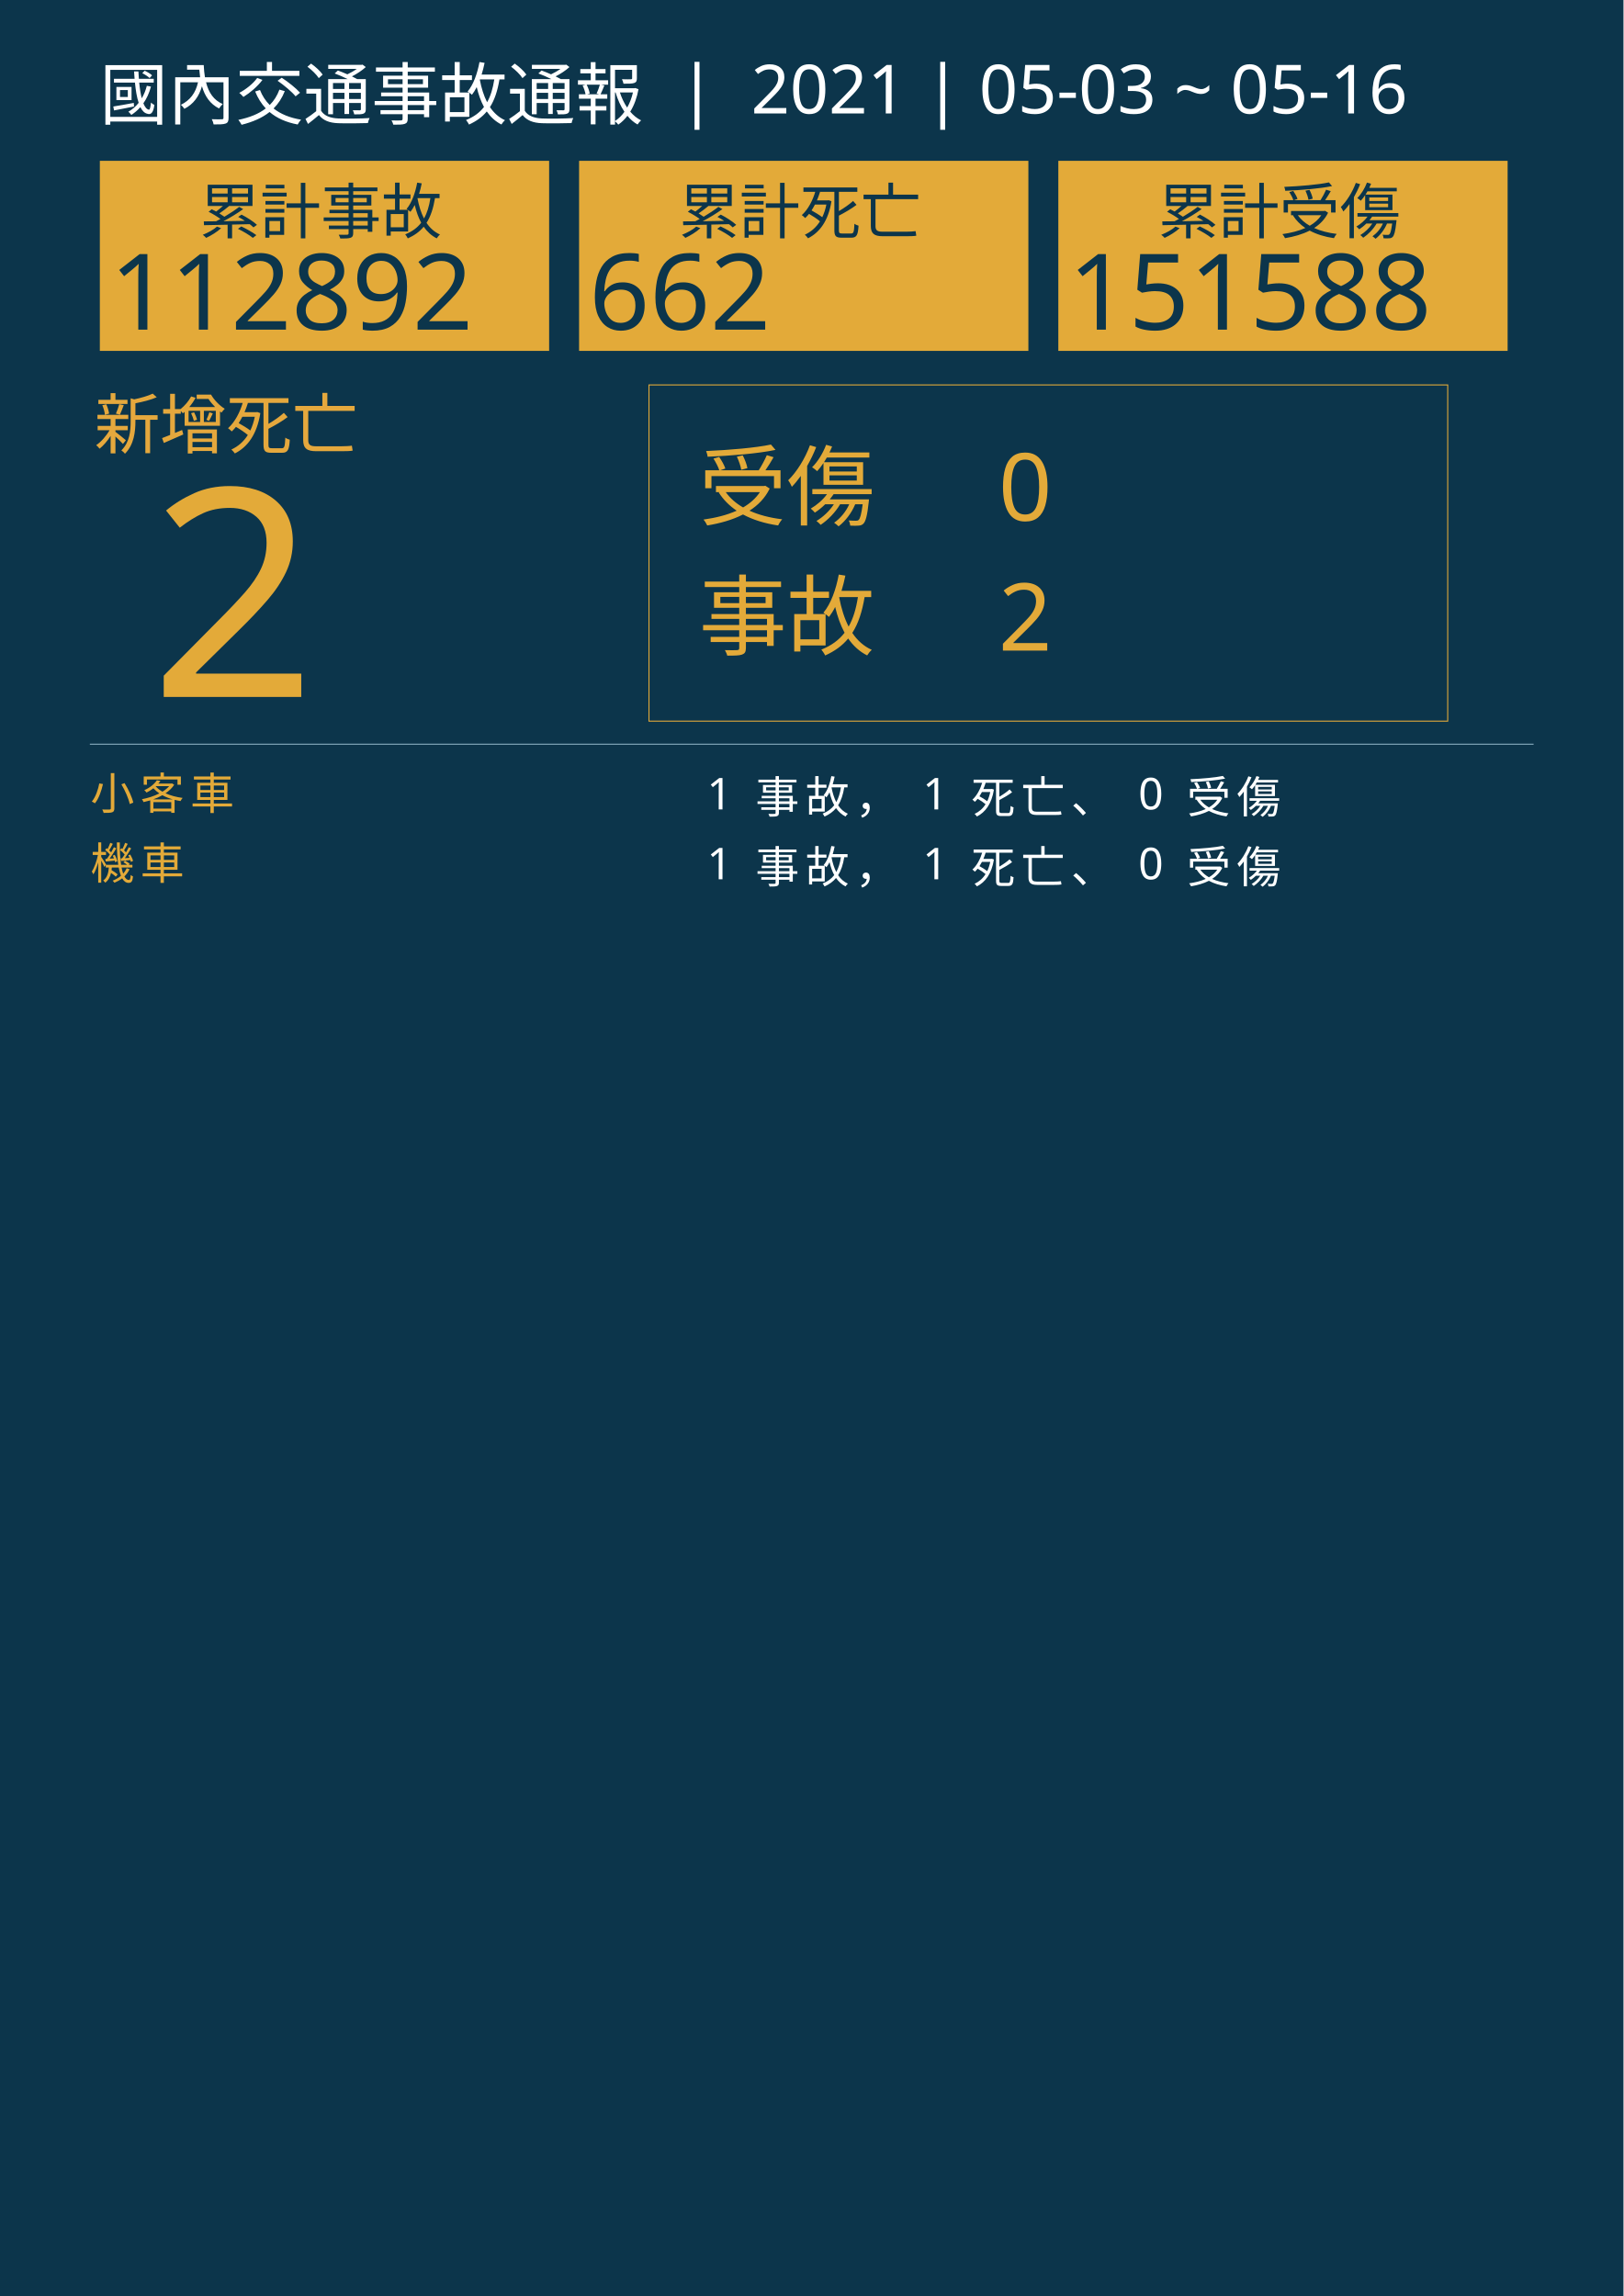
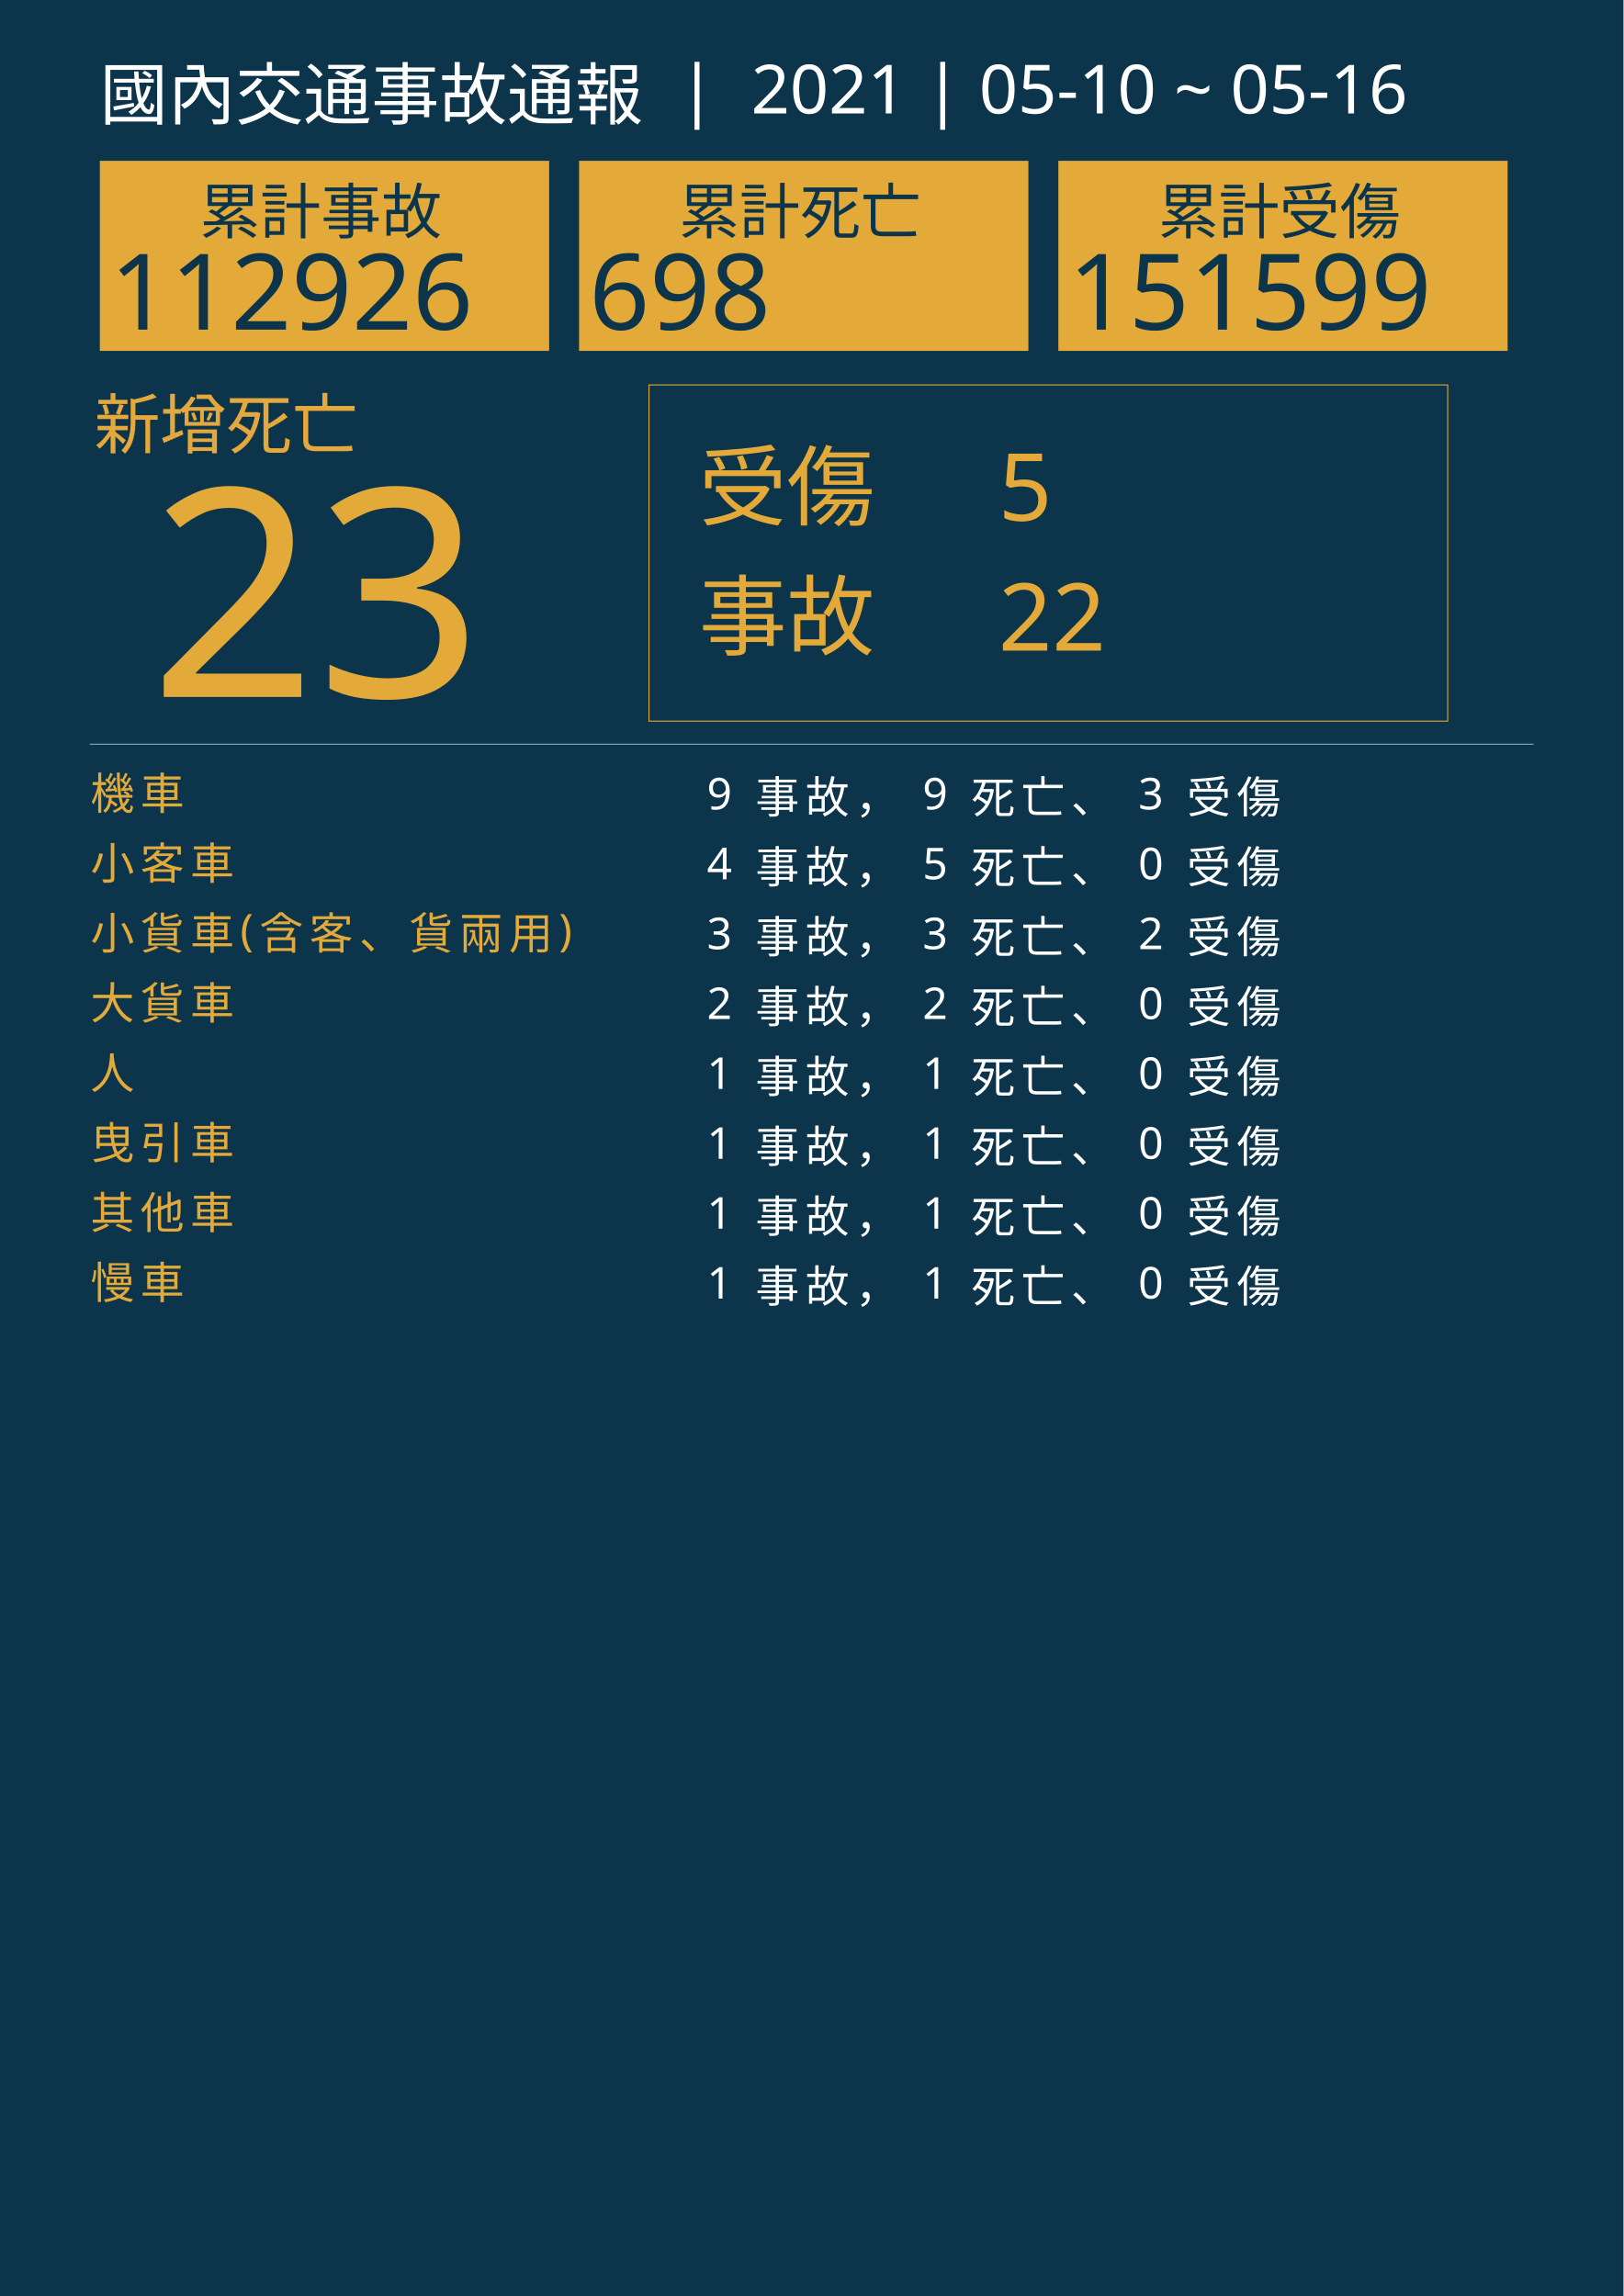
<svg xmlns="http://www.w3.org/2000/svg" version="1.1" id="圖層_1" x="0px" y="0px" viewBox="0 0 1626 2300" style="enable-background:new 0 0 1626 2300;" xml:space="preserve">
  <style type="text/css">
	.st0{fill:#0C354B;}
	.st1{fill:#E5A83D;}
	.st2{font-family:'NotoSansCJKtc-Bold-B5pc-H';}
	.st3{font-size:66px;}
	.st4{fill:#E3AA39;}
	.st5{font-family:'Arial-BoldMT';}
	.st6{font-size:291.776px;}
	.st7{fill:none;stroke:#E3AA39;stroke-miterlimit:10;}
	.st8{font-family:'NotoSansCJKtc-Light-B5pc-H';}
	.st9{font-size:88px;}
	.st10{font-family:'NotoSansCJKtc-Medium-B5pc-H';}
	.st11{font-size:94px;}
	.st12{fill:none;stroke:#8AAFC1;stroke-miterlimit:10;}
	.st13{font-size:60.649px;}
	.st14{font-size:106px;}
	.st15{fill:none;}
	.st16{font-size:44px;}
	.st17{letter-spacing:6;}
	.st18{fill:#FFFFFF;}
	.st19{letter-spacing:1;}
	.st20{font-size:68px;}
</style>
  <rect class="st0" width="1626" height="2300" />
  <text transform="matrix(1 0 0 1 94.5001 449.017)" class="st1 st2 st3">新增死亡</text>
  <g>
-     <text transform="matrix(1 0 0 1 150 698.1412)" class="st4 st5 st6">2</text>
+     <text transform="matrix(1 0 0 1 150 698.1412)" class="st4 st5 st6">23</text>
  </g>
  <g>
    <rect x="650" y="385.6" class="st7" width="800" height="336.8" />
    <g>
      <text transform="matrix(1 0 0 1 700 519.593)" class="st4 st8 st9">受傷</text>
-       <text transform="matrix(1 0 0 1 1000 521.5084)" class="st4 st10 st11">0</text>
-       <text transform="matrix(1 0 0 1 1000 651.7274)" class="st4 st10 st11">2</text>
+       <text transform="matrix(1 0 0 1 1000 521.5084)" class="st4 st10 st11">5</text>
+       <text transform="matrix(1 0 0 1 1000 651.7274)" class="st4 st10 st11">22</text>
      <text transform="matrix(1 0 0 1 700 649.4965)" class="st4 st8 st9">事故</text>
    </g>
  </g>
  <line class="st12" x1="90" y1="745.5" x2="1536" y2="745.5" />
  <g>
    <g>
      <rect x="100" y="161.1" class="st4" width="450" height="190.4" />
      <g>
        <text transform="matrix(1 0 0 1 200 233.9079)" class="st0 st10 st13">累計事故</text>
        <g>
-           <text transform="matrix(1 0 0 1 110 330.2121)" class="st0 st5 st14">112892</text>
+           <text transform="matrix(1 0 0 1 110 330.2121)" class="st0 st5 st14">112926</text>
        </g>
      </g>
    </g>
    <g>
      <rect x="580" y="161.1" class="st4" width="450" height="190.4" />
      <g>
        <text transform="matrix(1 0 0 1 680 233.908)" class="st0 st10 st13">累計死亡</text>
        <g>
-           <text transform="matrix(1 0 0 1 590 330.2122)" class="st0 st5 st14">662</text>
+           <text transform="matrix(1 0 0 1 590 330.2122)" class="st0 st5 st14">698</text>
        </g>
      </g>
    </g>
    <g>
      <rect x="1060" y="161.1" class="st4" width="450" height="190.4" />
      <g>
        <text transform="matrix(1 0 0 1 1160 233.908)" class="st0 st10 st13">累計受傷</text>
        <g>
-           <text transform="matrix(1 0 0 1 1070 330.2122)" class="st0 st5 st14">151588</text>
+           <text transform="matrix(1 0 0 1 1070 330.2122)" class="st0 st5 st14">151599</text>
        </g>
      </g>
    </g>
  </g>
  <rect x="90.6" y="772.1" class="st15" width="1141.8" height="314.8" />
  <text transform="matrix(1 0 0 1 90.5591 810.7965)">
-     <tspan x="0" y="0" class="st4 st10 st16 st17">小客車</tspan>
-     <tspan x="600" y="0" class="st18 st10 st16 st17"> 1 事故， 1 死亡、 0 受傷</tspan>
-     <tspan x="0" y="70" class="st4 st10 st16 st17">機車</tspan>
-     <tspan x="600" y="70" class="st18 st10 st16 st17"> 1 事故， 1 死亡、 0 受傷</tspan>
+     <tspan x="0" y="0" class="st4 st10 st16 st17">機車</tspan>
+     <tspan x="600" y="0" class="st18 st10 st16 st17"> 9 事故， 9 死亡、 3 受傷</tspan>
+     <tspan x="0" y="70" class="st4 st10 st16 st17">小客車</tspan>
+     <tspan x="600" y="70" class="st18 st10 st16 st17"> 4 事故， 5 死亡、 0 受傷</tspan>
+     <tspan x="0" y="140" class="st4 st10 st16 st17">小貨車(含客、貨兩用)</tspan>
+     <tspan x="600" y="140" class="st18 st10 st16 st17"> 3 事故， 3 死亡、 2 受傷</tspan>
+     <tspan x="0" y="210" class="st4 st10 st16 st17">大貨車</tspan>
+     <tspan x="600" y="210" class="st18 st10 st16 st17"> 2 事故， 2 死亡、 0 受傷</tspan>
+     <tspan x="0" y="280" class="st4 st10 st16 st17">人</tspan>
+     <tspan x="600" y="280" class="st18 st10 st16 st17"> 1 事故， 1 死亡、 0 受傷</tspan>
+     <tspan x="0" y="350" class="st4 st10 st16 st17">曳引車</tspan>
+     <tspan x="600" y="350" class="st18 st10 st16 st17"> 1 事故， 1 死亡、 0 受傷</tspan>
+     <tspan x="0" y="420" class="st4 st10 st16 st17">其他車</tspan>
+     <tspan x="600" y="420" class="st18 st10 st16 st17"> 1 事故， 1 死亡、 0 受傷</tspan>
+     <tspan x="0" y="490" class="st4 st10 st16 st17">慢車</tspan>
+     <tspan x="600" y="490" class="st18 st10 st16 st17"> 1 事故， 1 死亡、 0 受傷</tspan>
  </text>
-   <text transform="matrix(1 0 0 1 100 119.2712)" class="st18 st8 st20">國內交通事故通報  |  2021 | 05-03 ~ 05-16</text>
+   <text transform="matrix(1 0 0 1 100 119.2712)" class="st18 st8 st20">國內交通事故通報  |  2021 | 05-10 ~ 05-16</text>
</svg>
